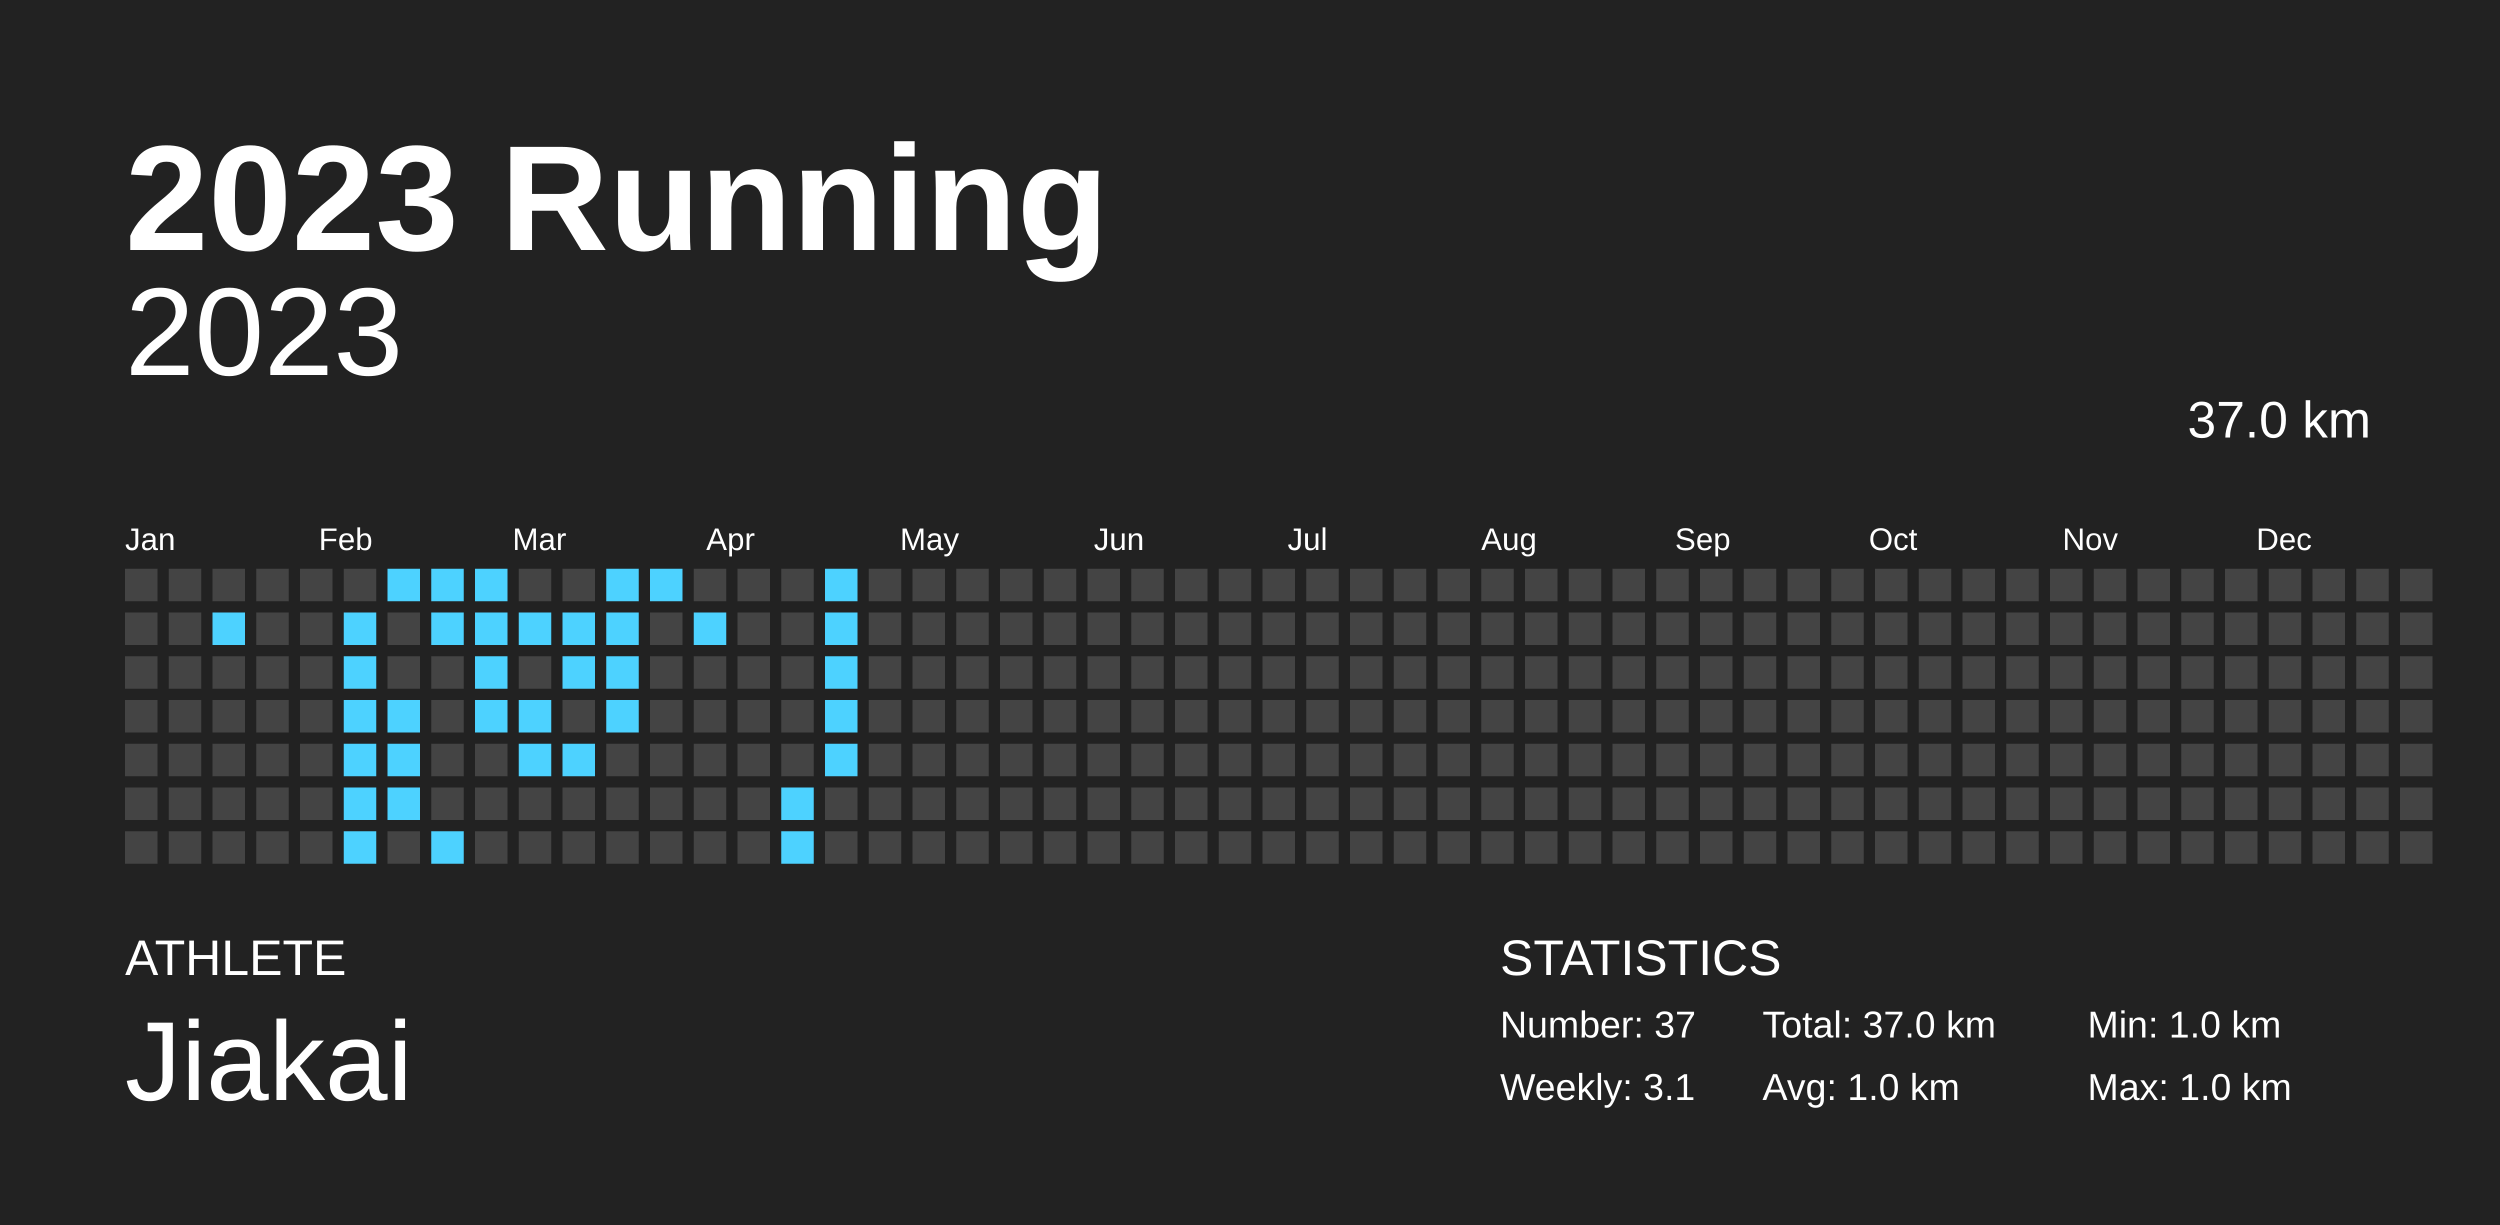
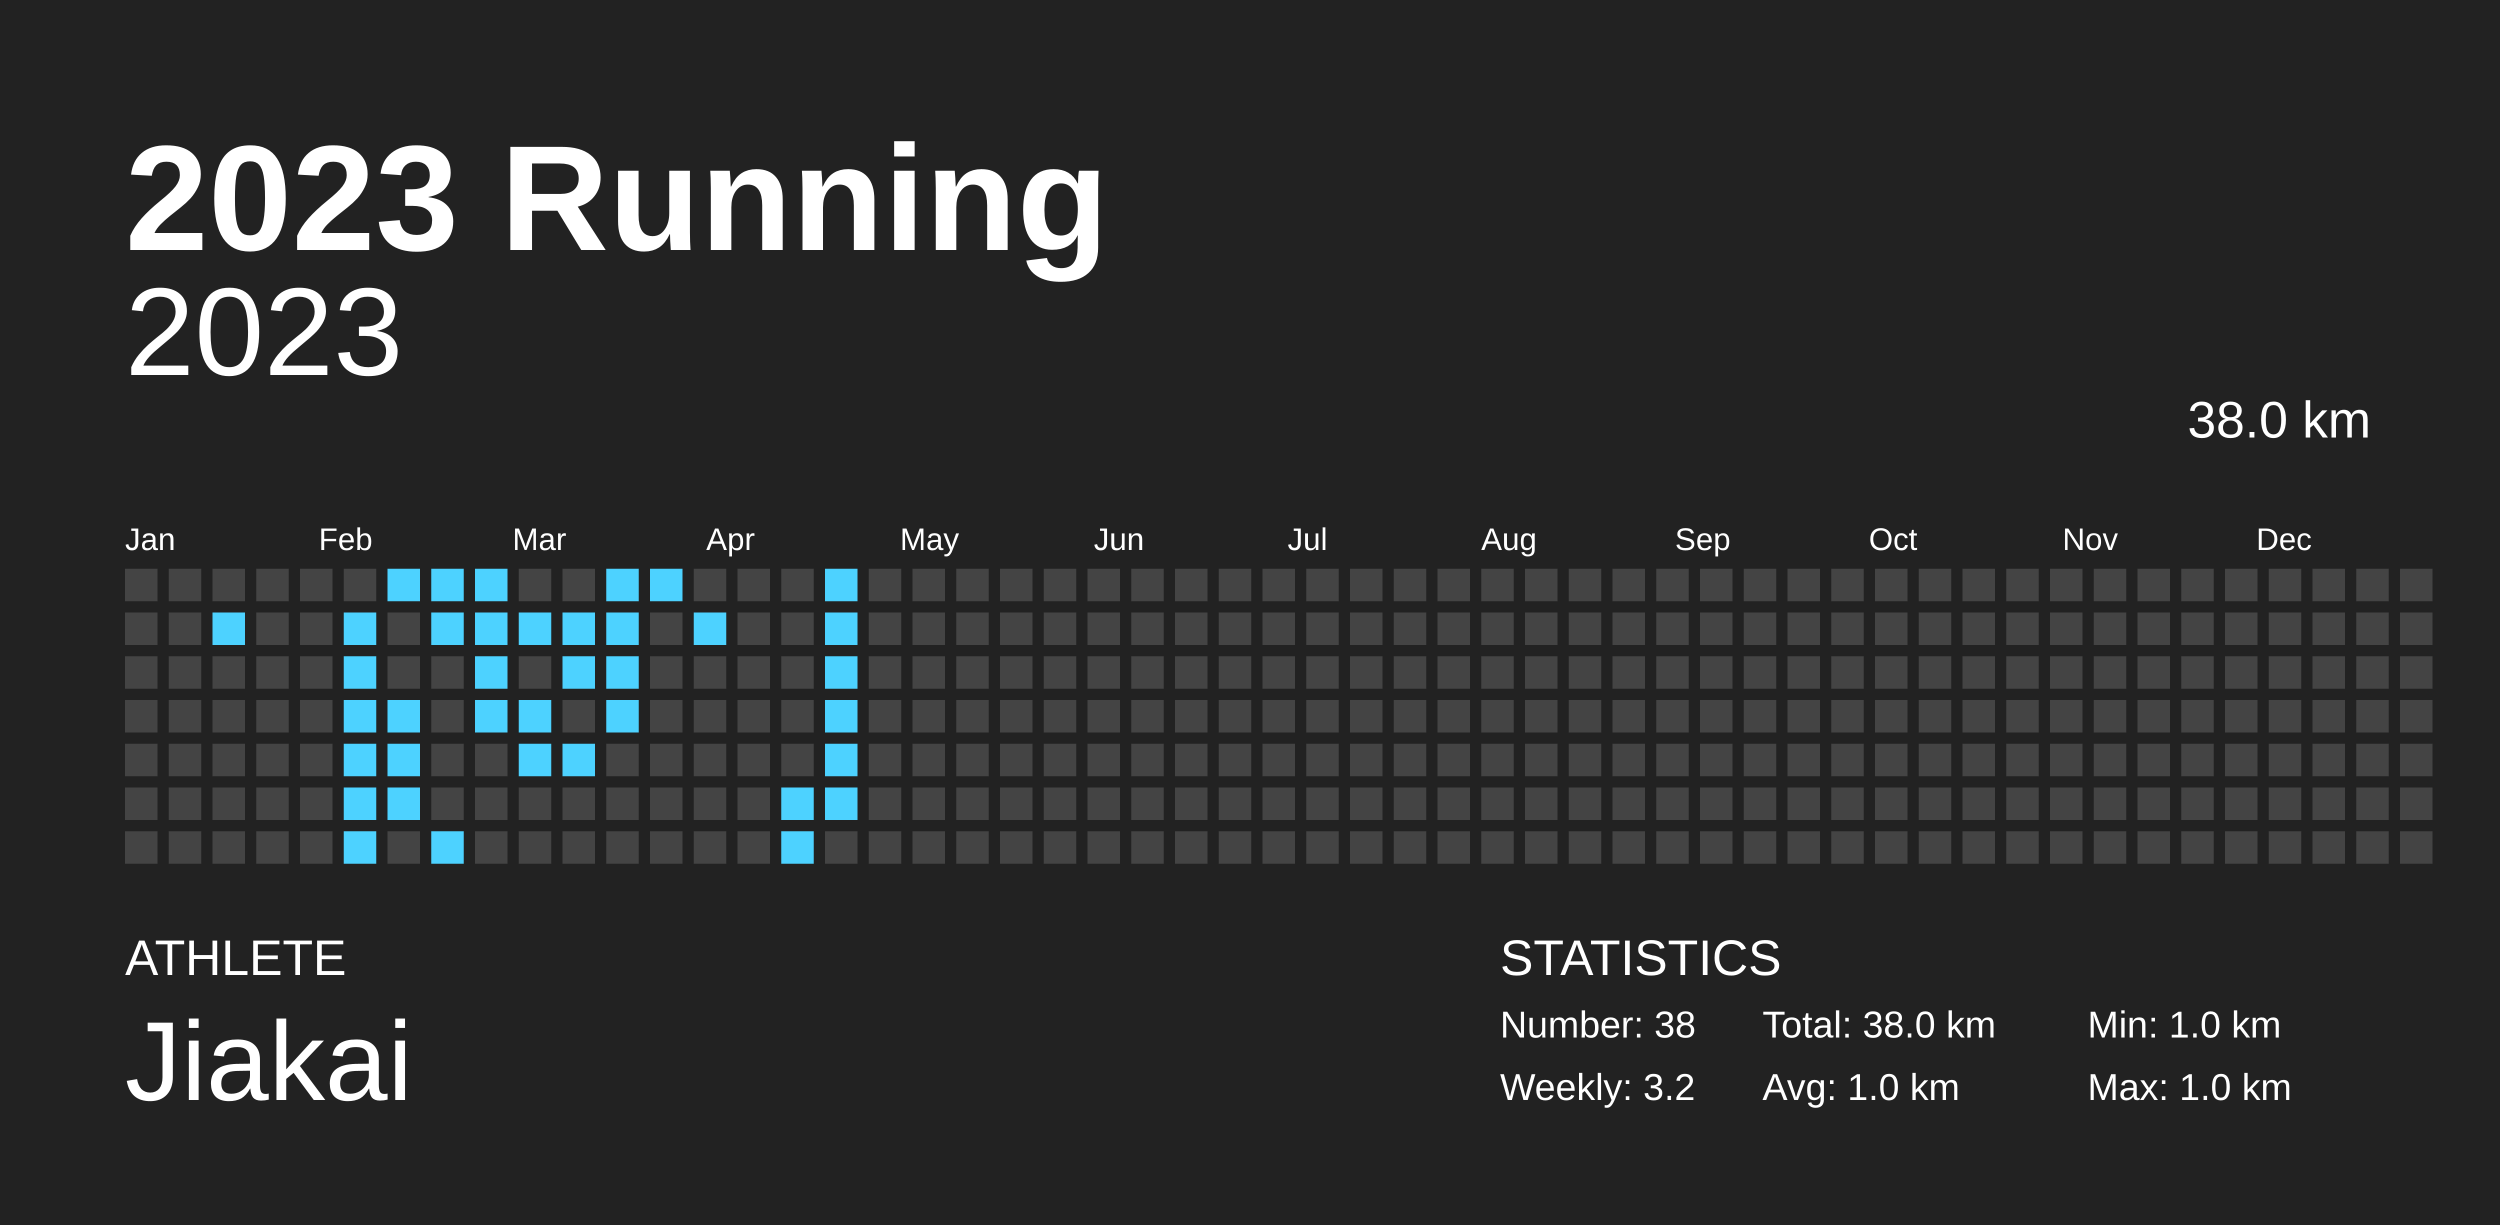
<svg xmlns="http://www.w3.org/2000/svg" baseProfile="full" height="98mm" version="1.1" viewBox="0,0,200,98" width="200mm">
  <defs />
  <rect fill="#222222" height="98" width="200" x="0" y="0" />
  <text fill="#FFFFFF" style="font-size:12px; font-family:Arial; font-weight:bold;" x="10" y="20">2023 Running</text>
  <text fill="#FFFFFF" style="font-size:4px; font-family:Arial" x="10" y="78">ATHLETE</text>
  <text fill="#FFFFFF" style="font-size:9px; font-family:Arial" x="10" y="88">Jiakai</text>
  <text fill="#FFFFFF" style="font-size:4px; font-family:Arial" x="120" y="78">STATISTICS</text>
-   <text fill="#FFFFFF" style="font-size:3px; font-family:Arial" x="120" y="83">Number: 37</text>
-   <text fill="#FFFFFF" style="font-size:3px; font-family:Arial" x="120" y="88">Weekly: 3.1</text>
-   <text fill="#FFFFFF" style="font-size:3px; font-family:Arial" x="141" y="83">Total: 37.0 km</text>
+   <text fill="#FFFFFF" style="font-size:3px; font-family:Arial" x="120" y="83">Number: 38</text>
+   <text fill="#FFFFFF" style="font-size:3px; font-family:Arial" x="120" y="88">Weekly: 3.2</text>
+   <text fill="#FFFFFF" style="font-size:3px; font-family:Arial" x="141" y="83">Total: 38.0 km</text>
  <text fill="#FFFFFF" style="font-size:3px; font-family:Arial" x="141" y="88">Avg: 1.0 km</text>
  <text fill="#FFFFFF" style="font-size:3px; font-family:Arial" x="167" y="83">Min: 1.0 km</text>
  <text fill="#FFFFFF" style="font-size:3px; font-family:Arial" x="167" y="88">Max: 1.0 km</text>
  <text alignment-baseline="hanging" fill="#FFFFFF" style="font-size:10.0px; font-family:Arial;" x="10" y="30">2023</text>
-   <text alignment-baseline="hanging" fill="#FFFFFF" style="font-size:4.125px; font-family:Arial;" x="175" y="35">37.0 km</text>
+   <text alignment-baseline="hanging" fill="#FFFFFF" style="font-size:4.125px; font-family:Arial;" x="175" y="35">38.0 km</text>
  <text fill="#FFFFFF" style="font-size:2.5px; font-family:Arial" x="10.0" y="44">Jan</text>
  <text fill="#FFFFFF" style="font-size:2.5px; font-family:Arial" x="25.5" y="44">Feb</text>
  <text fill="#FFFFFF" style="font-size:2.5px; font-family:Arial" x="41.0" y="44">Mar</text>
  <text fill="#FFFFFF" style="font-size:2.5px; font-family:Arial" x="56.5" y="44">Apr</text>
  <text fill="#FFFFFF" style="font-size:2.5px; font-family:Arial" x="72.0" y="44">May</text>
  <text fill="#FFFFFF" style="font-size:2.5px; font-family:Arial" x="87.5" y="44">Jun</text>
  <text fill="#FFFFFF" style="font-size:2.5px; font-family:Arial" x="103.0" y="44">Jul</text>
  <text fill="#FFFFFF" style="font-size:2.5px; font-family:Arial" x="118.5" y="44">Aug</text>
  <text fill="#FFFFFF" style="font-size:2.5px; font-family:Arial" x="134.0" y="44">Sep</text>
  <text fill="#FFFFFF" style="font-size:2.5px; font-family:Arial" x="149.5" y="44">Oct</text>
  <text fill="#FFFFFF" style="font-size:2.5px; font-family:Arial" x="165.0" y="44">Nov</text>
  <text fill="#FFFFFF" style="font-size:2.5px; font-family:Arial" x="180.5" y="44">Dec</text>
  <rect fill="#444444" height="2.6" width="2.6" x="10.0" y="45.5" />
  <rect fill="#444444" height="2.6" width="2.6" x="10.0" y="49.0" />
  <rect fill="#444444" height="2.6" width="2.6" x="10.0" y="52.5" />
  <rect fill="#444444" height="2.6" width="2.6" x="10.0" y="56.0" />
  <rect fill="#444444" height="2.6" width="2.6" x="10.0" y="59.5" />
  <rect fill="#444444" height="2.6" width="2.6" x="10.0" y="63.0" />
  <rect fill="#444444" height="2.6" width="2.6" x="10.0" y="66.5" />
  <rect fill="#444444" height="2.6" width="2.6" x="13.5" y="45.5" />
  <rect fill="#444444" height="2.6" width="2.6" x="13.5" y="49.0" />
  <rect fill="#444444" height="2.6" width="2.6" x="13.5" y="52.5" />
  <rect fill="#444444" height="2.6" width="2.6" x="13.5" y="56.0" />
  <rect fill="#444444" height="2.6" width="2.6" x="13.5" y="59.5" />
  <rect fill="#444444" height="2.6" width="2.6" x="13.5" y="63.0" />
  <rect fill="#444444" height="2.6" width="2.6" x="13.5" y="66.5" />
  <rect fill="#444444" height="2.6" width="2.6" x="17.0" y="45.5" />
  <rect fill="#4DD2FF" height="2.6" width="2.6" x="17.0" y="49.0" />
  <rect fill="#444444" height="2.6" width="2.6" x="17.0" y="52.5" />
  <rect fill="#444444" height="2.6" width="2.6" x="17.0" y="56.0" />
  <rect fill="#444444" height="2.6" width="2.6" x="17.0" y="59.5" />
  <rect fill="#444444" height="2.6" width="2.6" x="17.0" y="63.0" />
  <rect fill="#444444" height="2.6" width="2.6" x="17.0" y="66.5" />
  <rect fill="#444444" height="2.6" width="2.6" x="20.5" y="45.5" />
  <rect fill="#444444" height="2.6" width="2.6" x="20.5" y="49.0" />
  <rect fill="#444444" height="2.6" width="2.6" x="20.5" y="52.5" />
  <rect fill="#444444" height="2.6" width="2.6" x="20.5" y="56.0" />
  <rect fill="#444444" height="2.6" width="2.6" x="20.5" y="59.5" />
  <rect fill="#444444" height="2.6" width="2.6" x="20.5" y="63.0" />
  <rect fill="#444444" height="2.6" width="2.6" x="20.5" y="66.5" />
  <rect fill="#444444" height="2.6" width="2.6" x="24.0" y="45.5" />
  <rect fill="#444444" height="2.6" width="2.6" x="24.0" y="49.0" />
  <rect fill="#444444" height="2.6" width="2.6" x="24.0" y="52.5" />
  <rect fill="#444444" height="2.6" width="2.6" x="24.0" y="56.0" />
  <rect fill="#444444" height="2.6" width="2.6" x="24.0" y="59.5" />
  <rect fill="#444444" height="2.6" width="2.6" x="24.0" y="63.0" />
  <rect fill="#444444" height="2.6" width="2.6" x="24.0" y="66.5" />
  <rect fill="#444444" height="2.6" width="2.6" x="27.5" y="45.5" />
  <rect fill="#4DD2FF" height="2.6" width="2.6" x="27.5" y="49.0" />
  <rect fill="#4DD2FF" height="2.6" width="2.6" x="27.5" y="52.5" />
  <rect fill="#4DD2FF" height="2.6" width="2.6" x="27.5" y="56.0" />
  <rect fill="#4DD2FF" height="2.6" width="2.6" x="27.5" y="59.5" />
  <rect fill="#4DD2FF" height="2.6" width="2.6" x="27.5" y="63.0" />
  <rect fill="#4DD2FF" height="2.6" width="2.6" x="27.5" y="66.5" />
  <rect fill="#4DD2FF" height="2.6" width="2.6" x="31.0" y="45.5" />
  <rect fill="#444444" height="2.6" width="2.6" x="31.0" y="49.0" />
  <rect fill="#444444" height="2.6" width="2.6" x="31.0" y="52.5" />
  <rect fill="#4DD2FF" height="2.6" width="2.6" x="31.0" y="56.0" />
  <rect fill="#4DD2FF" height="2.6" width="2.6" x="31.0" y="59.5" />
  <rect fill="#4DD2FF" height="2.6" width="2.6" x="31.0" y="63.0" />
  <rect fill="#444444" height="2.6" width="2.6" x="31.0" y="66.5" />
  <rect fill="#4DD2FF" height="2.6" width="2.6" x="34.5" y="45.5" />
  <rect fill="#4DD2FF" height="2.6" width="2.6" x="34.5" y="49.0" />
  <rect fill="#444444" height="2.6" width="2.6" x="34.5" y="52.5" />
  <rect fill="#444444" height="2.6" width="2.6" x="34.5" y="56.0" />
  <rect fill="#444444" height="2.6" width="2.6" x="34.5" y="59.5" />
  <rect fill="#444444" height="2.6" width="2.6" x="34.5" y="63.0" />
  <rect fill="#4DD2FF" height="2.6" width="2.6" x="34.5" y="66.5" />
  <rect fill="#4DD2FF" height="2.6" width="2.6" x="38.0" y="45.5" />
  <rect fill="#4DD2FF" height="2.6" width="2.6" x="38.0" y="49.0" />
  <rect fill="#4DD2FF" height="2.6" width="2.6" x="38.0" y="52.5" />
  <rect fill="#4DD2FF" height="2.6" width="2.6" x="38.0" y="56.0" />
  <rect fill="#444444" height="2.6" width="2.6" x="38.0" y="59.5" />
  <rect fill="#444444" height="2.6" width="2.6" x="38.0" y="63.0" />
  <rect fill="#444444" height="2.6" width="2.6" x="38.0" y="66.5" />
  <rect fill="#444444" height="2.6" width="2.6" x="41.5" y="45.5" />
  <rect fill="#4DD2FF" height="2.6" width="2.6" x="41.5" y="49.0" />
  <rect fill="#444444" height="2.6" width="2.6" x="41.5" y="52.5" />
  <rect fill="#4DD2FF" height="2.6" width="2.6" x="41.5" y="56.0" />
  <rect fill="#4DD2FF" height="2.6" width="2.6" x="41.5" y="59.5" />
  <rect fill="#444444" height="2.6" width="2.6" x="41.5" y="63.0" />
  <rect fill="#444444" height="2.6" width="2.6" x="41.5" y="66.5" />
  <rect fill="#444444" height="2.6" width="2.6" x="45.0" y="45.5" />
  <rect fill="#4DD2FF" height="2.6" width="2.6" x="45.0" y="49.0" />
  <rect fill="#4DD2FF" height="2.6" width="2.6" x="45.0" y="52.5" />
  <rect fill="#444444" height="2.6" width="2.6" x="45.0" y="56.0" />
  <rect fill="#4DD2FF" height="2.6" width="2.6" x="45.0" y="59.5" />
  <rect fill="#444444" height="2.6" width="2.6" x="45.0" y="63.0" />
  <rect fill="#444444" height="2.6" width="2.6" x="45.0" y="66.5" />
  <rect fill="#4DD2FF" height="2.6" width="2.6" x="48.5" y="45.5" />
  <rect fill="#4DD2FF" height="2.6" width="2.6" x="48.5" y="49.0" />
  <rect fill="#4DD2FF" height="2.6" width="2.6" x="48.5" y="52.5" />
  <rect fill="#4DD2FF" height="2.6" width="2.6" x="48.5" y="56.0" />
  <rect fill="#444444" height="2.6" width="2.6" x="48.5" y="59.5" />
  <rect fill="#444444" height="2.6" width="2.6" x="48.5" y="63.0" />
  <rect fill="#444444" height="2.6" width="2.6" x="48.5" y="66.5" />
  <rect fill="#4DD2FF" height="2.6" width="2.6" x="52.0" y="45.5" />
  <rect fill="#444444" height="2.6" width="2.6" x="52.0" y="49.0" />
  <rect fill="#444444" height="2.6" width="2.6" x="52.0" y="52.5" />
  <rect fill="#444444" height="2.6" width="2.6" x="52.0" y="56.0" />
  <rect fill="#444444" height="2.6" width="2.6" x="52.0" y="59.5" />
  <rect fill="#444444" height="2.6" width="2.6" x="52.0" y="63.0" />
  <rect fill="#444444" height="2.6" width="2.6" x="52.0" y="66.5" />
  <rect fill="#444444" height="2.6" width="2.6" x="55.5" y="45.5" />
  <rect fill="#4DD2FF" height="2.6" width="2.6" x="55.5" y="49.0" />
  <rect fill="#444444" height="2.6" width="2.6" x="55.5" y="52.5" />
  <rect fill="#444444" height="2.6" width="2.6" x="55.5" y="56.0" />
  <rect fill="#444444" height="2.6" width="2.6" x="55.5" y="59.5" />
  <rect fill="#444444" height="2.6" width="2.6" x="55.5" y="63.0" />
  <rect fill="#444444" height="2.6" width="2.6" x="55.5" y="66.5" />
  <rect fill="#444444" height="2.6" width="2.6" x="59.0" y="45.5" />
  <rect fill="#444444" height="2.6" width="2.6" x="59.0" y="49.0" />
  <rect fill="#444444" height="2.6" width="2.6" x="59.0" y="52.5" />
  <rect fill="#444444" height="2.6" width="2.6" x="59.0" y="56.0" />
  <rect fill="#444444" height="2.6" width="2.6" x="59.0" y="59.5" />
  <rect fill="#444444" height="2.6" width="2.6" x="59.0" y="63.0" />
  <rect fill="#444444" height="2.6" width="2.6" x="59.0" y="66.5" />
  <rect fill="#444444" height="2.6" width="2.6" x="62.5" y="45.5" />
  <rect fill="#444444" height="2.6" width="2.6" x="62.5" y="49.0" />
  <rect fill="#444444" height="2.6" width="2.6" x="62.5" y="52.5" />
  <rect fill="#444444" height="2.6" width="2.6" x="62.5" y="56.0" />
  <rect fill="#444444" height="2.6" width="2.6" x="62.5" y="59.5" />
  <rect fill="#4DD2FF" height="2.6" width="2.6" x="62.5" y="63.0" />
  <rect fill="#4DD2FF" height="2.6" width="2.6" x="62.5" y="66.5" />
  <rect fill="#4DD2FF" height="2.6" width="2.6" x="66.0" y="45.5" />
  <rect fill="#4DD2FF" height="2.6" width="2.6" x="66.0" y="49.0" />
  <rect fill="#4DD2FF" height="2.6" width="2.6" x="66.0" y="52.5" />
  <rect fill="#4DD2FF" height="2.6" width="2.6" x="66.0" y="56.0" />
  <rect fill="#4DD2FF" height="2.6" width="2.6" x="66.0" y="59.5" />
-   <rect fill="#444444" height="2.6" width="2.6" x="66.0" y="63.0" />
+   <rect fill="#4DD2FF" height="2.6" width="2.6" x="66.0" y="63.0" />
  <rect fill="#444444" height="2.6" width="2.6" x="66.0" y="66.5" />
  <rect fill="#444444" height="2.6" width="2.6" x="69.5" y="45.5" />
  <rect fill="#444444" height="2.6" width="2.6" x="69.5" y="49.0" />
  <rect fill="#444444" height="2.6" width="2.6" x="69.5" y="52.5" />
  <rect fill="#444444" height="2.6" width="2.6" x="69.5" y="56.0" />
  <rect fill="#444444" height="2.6" width="2.6" x="69.5" y="59.5" />
  <rect fill="#444444" height="2.6" width="2.6" x="69.5" y="63.0" />
  <rect fill="#444444" height="2.6" width="2.6" x="69.5" y="66.5" />
  <rect fill="#444444" height="2.6" width="2.6" x="73.0" y="45.5" />
  <rect fill="#444444" height="2.6" width="2.6" x="73.0" y="49.0" />
  <rect fill="#444444" height="2.6" width="2.6" x="73.0" y="52.5" />
  <rect fill="#444444" height="2.6" width="2.6" x="73.0" y="56.0" />
  <rect fill="#444444" height="2.6" width="2.6" x="73.0" y="59.5" />
  <rect fill="#444444" height="2.6" width="2.6" x="73.0" y="63.0" />
  <rect fill="#444444" height="2.6" width="2.6" x="73.0" y="66.5" />
  <rect fill="#444444" height="2.6" width="2.6" x="76.5" y="45.5" />
  <rect fill="#444444" height="2.6" width="2.6" x="76.5" y="49.0" />
  <rect fill="#444444" height="2.6" width="2.6" x="76.5" y="52.5" />
  <rect fill="#444444" height="2.6" width="2.6" x="76.5" y="56.0" />
  <rect fill="#444444" height="2.6" width="2.6" x="76.5" y="59.5" />
  <rect fill="#444444" height="2.6" width="2.6" x="76.5" y="63.0" />
  <rect fill="#444444" height="2.6" width="2.6" x="76.5" y="66.5" />
  <rect fill="#444444" height="2.6" width="2.6" x="80.0" y="45.5" />
  <rect fill="#444444" height="2.6" width="2.6" x="80.0" y="49.0" />
  <rect fill="#444444" height="2.6" width="2.6" x="80.0" y="52.5" />
  <rect fill="#444444" height="2.6" width="2.6" x="80.0" y="56.0" />
  <rect fill="#444444" height="2.6" width="2.6" x="80.0" y="59.5" />
  <rect fill="#444444" height="2.6" width="2.6" x="80.0" y="63.0" />
  <rect fill="#444444" height="2.6" width="2.6" x="80.0" y="66.5" />
  <rect fill="#444444" height="2.6" width="2.6" x="83.5" y="45.5" />
  <rect fill="#444444" height="2.6" width="2.6" x="83.5" y="49.0" />
  <rect fill="#444444" height="2.6" width="2.6" x="83.5" y="52.5" />
  <rect fill="#444444" height="2.6" width="2.6" x="83.5" y="56.0" />
  <rect fill="#444444" height="2.6" width="2.6" x="83.5" y="59.5" />
  <rect fill="#444444" height="2.6" width="2.6" x="83.5" y="63.0" />
  <rect fill="#444444" height="2.6" width="2.6" x="83.5" y="66.5" />
  <rect fill="#444444" height="2.6" width="2.6" x="87.0" y="45.5" />
  <rect fill="#444444" height="2.6" width="2.6" x="87.0" y="49.0" />
  <rect fill="#444444" height="2.6" width="2.6" x="87.0" y="52.5" />
  <rect fill="#444444" height="2.6" width="2.6" x="87.0" y="56.0" />
  <rect fill="#444444" height="2.6" width="2.6" x="87.0" y="59.5" />
  <rect fill="#444444" height="2.6" width="2.6" x="87.0" y="63.0" />
  <rect fill="#444444" height="2.6" width="2.6" x="87.0" y="66.5" />
  <rect fill="#444444" height="2.6" width="2.6" x="90.5" y="45.5" />
  <rect fill="#444444" height="2.6" width="2.6" x="90.5" y="49.0" />
  <rect fill="#444444" height="2.6" width="2.6" x="90.5" y="52.5" />
  <rect fill="#444444" height="2.6" width="2.6" x="90.5" y="56.0" />
  <rect fill="#444444" height="2.6" width="2.6" x="90.5" y="59.5" />
  <rect fill="#444444" height="2.6" width="2.6" x="90.5" y="63.0" />
  <rect fill="#444444" height="2.6" width="2.6" x="90.5" y="66.5" />
  <rect fill="#444444" height="2.6" width="2.6" x="94.0" y="45.5" />
  <rect fill="#444444" height="2.6" width="2.6" x="94.0" y="49.0" />
  <rect fill="#444444" height="2.6" width="2.6" x="94.0" y="52.5" />
  <rect fill="#444444" height="2.6" width="2.6" x="94.0" y="56.0" />
  <rect fill="#444444" height="2.6" width="2.6" x="94.0" y="59.5" />
  <rect fill="#444444" height="2.6" width="2.6" x="94.0" y="63.0" />
  <rect fill="#444444" height="2.6" width="2.6" x="94.0" y="66.5" />
  <rect fill="#444444" height="2.6" width="2.6" x="97.5" y="45.5" />
  <rect fill="#444444" height="2.6" width="2.6" x="97.5" y="49.0" />
  <rect fill="#444444" height="2.6" width="2.6" x="97.5" y="52.5" />
  <rect fill="#444444" height="2.6" width="2.6" x="97.5" y="56.0" />
  <rect fill="#444444" height="2.6" width="2.6" x="97.5" y="59.5" />
  <rect fill="#444444" height="2.6" width="2.6" x="97.5" y="63.0" />
  <rect fill="#444444" height="2.6" width="2.6" x="97.5" y="66.5" />
  <rect fill="#444444" height="2.6" width="2.6" x="101.0" y="45.5" />
  <rect fill="#444444" height="2.6" width="2.6" x="101.0" y="49.0" />
  <rect fill="#444444" height="2.6" width="2.6" x="101.0" y="52.5" />
  <rect fill="#444444" height="2.6" width="2.6" x="101.0" y="56.0" />
  <rect fill="#444444" height="2.6" width="2.6" x="101.0" y="59.5" />
  <rect fill="#444444" height="2.6" width="2.6" x="101.0" y="63.0" />
  <rect fill="#444444" height="2.6" width="2.6" x="101.0" y="66.5" />
  <rect fill="#444444" height="2.6" width="2.6" x="104.5" y="45.5" />
  <rect fill="#444444" height="2.6" width="2.6" x="104.5" y="49.0" />
  <rect fill="#444444" height="2.6" width="2.6" x="104.5" y="52.5" />
  <rect fill="#444444" height="2.6" width="2.6" x="104.5" y="56.0" />
  <rect fill="#444444" height="2.6" width="2.6" x="104.5" y="59.5" />
  <rect fill="#444444" height="2.6" width="2.6" x="104.5" y="63.0" />
  <rect fill="#444444" height="2.6" width="2.6" x="104.5" y="66.5" />
  <rect fill="#444444" height="2.6" width="2.6" x="108.0" y="45.5" />
  <rect fill="#444444" height="2.6" width="2.6" x="108.0" y="49.0" />
  <rect fill="#444444" height="2.6" width="2.6" x="108.0" y="52.5" />
  <rect fill="#444444" height="2.6" width="2.6" x="108.0" y="56.0" />
  <rect fill="#444444" height="2.6" width="2.6" x="108.0" y="59.5" />
  <rect fill="#444444" height="2.6" width="2.6" x="108.0" y="63.0" />
  <rect fill="#444444" height="2.6" width="2.6" x="108.0" y="66.5" />
  <rect fill="#444444" height="2.6" width="2.6" x="111.5" y="45.5" />
  <rect fill="#444444" height="2.6" width="2.6" x="111.5" y="49.0" />
  <rect fill="#444444" height="2.6" width="2.6" x="111.5" y="52.5" />
  <rect fill="#444444" height="2.6" width="2.6" x="111.5" y="56.0" />
  <rect fill="#444444" height="2.6" width="2.6" x="111.5" y="59.5" />
  <rect fill="#444444" height="2.6" width="2.6" x="111.5" y="63.0" />
  <rect fill="#444444" height="2.6" width="2.6" x="111.5" y="66.5" />
  <rect fill="#444444" height="2.6" width="2.6" x="115.0" y="45.5" />
  <rect fill="#444444" height="2.6" width="2.6" x="115.0" y="49.0" />
  <rect fill="#444444" height="2.6" width="2.6" x="115.0" y="52.5" />
  <rect fill="#444444" height="2.6" width="2.6" x="115.0" y="56.0" />
  <rect fill="#444444" height="2.6" width="2.6" x="115.0" y="59.5" />
  <rect fill="#444444" height="2.6" width="2.6" x="115.0" y="63.0" />
  <rect fill="#444444" height="2.6" width="2.6" x="115.0" y="66.5" />
  <rect fill="#444444" height="2.6" width="2.6" x="118.5" y="45.5" />
  <rect fill="#444444" height="2.6" width="2.6" x="118.5" y="49.0" />
  <rect fill="#444444" height="2.6" width="2.6" x="118.5" y="52.5" />
  <rect fill="#444444" height="2.6" width="2.6" x="118.5" y="56.0" />
  <rect fill="#444444" height="2.6" width="2.6" x="118.5" y="59.5" />
  <rect fill="#444444" height="2.6" width="2.6" x="118.5" y="63.0" />
  <rect fill="#444444" height="2.6" width="2.6" x="118.5" y="66.5" />
  <rect fill="#444444" height="2.6" width="2.6" x="122.0" y="45.5" />
  <rect fill="#444444" height="2.6" width="2.6" x="122.0" y="49.0" />
  <rect fill="#444444" height="2.6" width="2.6" x="122.0" y="52.5" />
  <rect fill="#444444" height="2.6" width="2.6" x="122.0" y="56.0" />
  <rect fill="#444444" height="2.6" width="2.6" x="122.0" y="59.5" />
  <rect fill="#444444" height="2.6" width="2.6" x="122.0" y="63.0" />
  <rect fill="#444444" height="2.6" width="2.6" x="122.0" y="66.5" />
  <rect fill="#444444" height="2.6" width="2.6" x="125.5" y="45.5" />
  <rect fill="#444444" height="2.6" width="2.6" x="125.5" y="49.0" />
  <rect fill="#444444" height="2.6" width="2.6" x="125.5" y="52.5" />
  <rect fill="#444444" height="2.6" width="2.6" x="125.5" y="56.0" />
  <rect fill="#444444" height="2.6" width="2.6" x="125.5" y="59.5" />
  <rect fill="#444444" height="2.6" width="2.6" x="125.5" y="63.0" />
  <rect fill="#444444" height="2.6" width="2.6" x="125.5" y="66.5" />
  <rect fill="#444444" height="2.6" width="2.6" x="129.0" y="45.5" />
  <rect fill="#444444" height="2.6" width="2.6" x="129.0" y="49.0" />
  <rect fill="#444444" height="2.6" width="2.6" x="129.0" y="52.5" />
  <rect fill="#444444" height="2.6" width="2.6" x="129.0" y="56.0" />
  <rect fill="#444444" height="2.6" width="2.6" x="129.0" y="59.5" />
  <rect fill="#444444" height="2.6" width="2.6" x="129.0" y="63.0" />
  <rect fill="#444444" height="2.6" width="2.6" x="129.0" y="66.5" />
  <rect fill="#444444" height="2.6" width="2.6" x="132.5" y="45.5" />
  <rect fill="#444444" height="2.6" width="2.6" x="132.5" y="49.0" />
  <rect fill="#444444" height="2.6" width="2.6" x="132.5" y="52.5" />
  <rect fill="#444444" height="2.6" width="2.6" x="132.5" y="56.0" />
  <rect fill="#444444" height="2.6" width="2.6" x="132.5" y="59.5" />
  <rect fill="#444444" height="2.6" width="2.6" x="132.5" y="63.0" />
  <rect fill="#444444" height="2.6" width="2.6" x="132.5" y="66.5" />
  <rect fill="#444444" height="2.6" width="2.6" x="136.0" y="45.5" />
  <rect fill="#444444" height="2.6" width="2.6" x="136.0" y="49.0" />
  <rect fill="#444444" height="2.6" width="2.6" x="136.0" y="52.5" />
  <rect fill="#444444" height="2.6" width="2.6" x="136.0" y="56.0" />
  <rect fill="#444444" height="2.6" width="2.6" x="136.0" y="59.5" />
  <rect fill="#444444" height="2.6" width="2.6" x="136.0" y="63.0" />
  <rect fill="#444444" height="2.6" width="2.6" x="136.0" y="66.5" />
  <rect fill="#444444" height="2.6" width="2.6" x="139.5" y="45.5" />
  <rect fill="#444444" height="2.6" width="2.6" x="139.5" y="49.0" />
  <rect fill="#444444" height="2.6" width="2.6" x="139.5" y="52.5" />
  <rect fill="#444444" height="2.6" width="2.6" x="139.5" y="56.0" />
  <rect fill="#444444" height="2.6" width="2.6" x="139.5" y="59.5" />
  <rect fill="#444444" height="2.6" width="2.6" x="139.5" y="63.0" />
  <rect fill="#444444" height="2.6" width="2.6" x="139.5" y="66.5" />
  <rect fill="#444444" height="2.6" width="2.6" x="143.0" y="45.5" />
  <rect fill="#444444" height="2.6" width="2.6" x="143.0" y="49.0" />
  <rect fill="#444444" height="2.6" width="2.6" x="143.0" y="52.5" />
  <rect fill="#444444" height="2.6" width="2.6" x="143.0" y="56.0" />
  <rect fill="#444444" height="2.6" width="2.6" x="143.0" y="59.5" />
  <rect fill="#444444" height="2.6" width="2.6" x="143.0" y="63.0" />
  <rect fill="#444444" height="2.6" width="2.6" x="143.0" y="66.5" />
  <rect fill="#444444" height="2.6" width="2.6" x="146.5" y="45.5" />
  <rect fill="#444444" height="2.6" width="2.6" x="146.5" y="49.0" />
  <rect fill="#444444" height="2.6" width="2.6" x="146.5" y="52.5" />
  <rect fill="#444444" height="2.6" width="2.6" x="146.5" y="56.0" />
  <rect fill="#444444" height="2.6" width="2.6" x="146.5" y="59.5" />
  <rect fill="#444444" height="2.6" width="2.6" x="146.5" y="63.0" />
  <rect fill="#444444" height="2.6" width="2.6" x="146.5" y="66.5" />
  <rect fill="#444444" height="2.6" width="2.6" x="150.0" y="45.5" />
  <rect fill="#444444" height="2.6" width="2.6" x="150.0" y="49.0" />
  <rect fill="#444444" height="2.6" width="2.6" x="150.0" y="52.5" />
  <rect fill="#444444" height="2.6" width="2.6" x="150.0" y="56.0" />
  <rect fill="#444444" height="2.6" width="2.6" x="150.0" y="59.5" />
  <rect fill="#444444" height="2.6" width="2.6" x="150.0" y="63.0" />
  <rect fill="#444444" height="2.6" width="2.6" x="150.0" y="66.5" />
  <rect fill="#444444" height="2.6" width="2.6" x="153.5" y="45.5" />
  <rect fill="#444444" height="2.6" width="2.6" x="153.5" y="49.0" />
  <rect fill="#444444" height="2.6" width="2.6" x="153.5" y="52.5" />
  <rect fill="#444444" height="2.6" width="2.6" x="153.5" y="56.0" />
  <rect fill="#444444" height="2.6" width="2.6" x="153.5" y="59.5" />
  <rect fill="#444444" height="2.6" width="2.6" x="153.5" y="63.0" />
  <rect fill="#444444" height="2.6" width="2.6" x="153.5" y="66.5" />
  <rect fill="#444444" height="2.6" width="2.6" x="157.0" y="45.5" />
  <rect fill="#444444" height="2.6" width="2.6" x="157.0" y="49.0" />
  <rect fill="#444444" height="2.6" width="2.6" x="157.0" y="52.5" />
  <rect fill="#444444" height="2.6" width="2.6" x="157.0" y="56.0" />
  <rect fill="#444444" height="2.6" width="2.6" x="157.0" y="59.5" />
  <rect fill="#444444" height="2.6" width="2.6" x="157.0" y="63.0" />
  <rect fill="#444444" height="2.6" width="2.6" x="157.0" y="66.5" />
  <rect fill="#444444" height="2.6" width="2.6" x="160.5" y="45.5" />
  <rect fill="#444444" height="2.6" width="2.6" x="160.5" y="49.0" />
  <rect fill="#444444" height="2.6" width="2.6" x="160.5" y="52.5" />
  <rect fill="#444444" height="2.6" width="2.6" x="160.5" y="56.0" />
  <rect fill="#444444" height="2.6" width="2.6" x="160.5" y="59.5" />
  <rect fill="#444444" height="2.6" width="2.6" x="160.5" y="63.0" />
  <rect fill="#444444" height="2.6" width="2.6" x="160.5" y="66.5" />
  <rect fill="#444444" height="2.6" width="2.6" x="164.0" y="45.5" />
  <rect fill="#444444" height="2.6" width="2.6" x="164.0" y="49.0" />
  <rect fill="#444444" height="2.6" width="2.6" x="164.0" y="52.5" />
  <rect fill="#444444" height="2.6" width="2.6" x="164.0" y="56.0" />
  <rect fill="#444444" height="2.6" width="2.6" x="164.0" y="59.5" />
  <rect fill="#444444" height="2.6" width="2.6" x="164.0" y="63.0" />
  <rect fill="#444444" height="2.6" width="2.6" x="164.0" y="66.5" />
  <rect fill="#444444" height="2.6" width="2.6" x="167.5" y="45.5" />
  <rect fill="#444444" height="2.6" width="2.6" x="167.5" y="49.0" />
  <rect fill="#444444" height="2.6" width="2.6" x="167.5" y="52.5" />
  <rect fill="#444444" height="2.6" width="2.6" x="167.5" y="56.0" />
  <rect fill="#444444" height="2.6" width="2.6" x="167.5" y="59.5" />
  <rect fill="#444444" height="2.6" width="2.6" x="167.5" y="63.0" />
  <rect fill="#444444" height="2.6" width="2.6" x="167.5" y="66.5" />
  <rect fill="#444444" height="2.6" width="2.6" x="171.0" y="45.5" />
  <rect fill="#444444" height="2.6" width="2.6" x="171.0" y="49.0" />
  <rect fill="#444444" height="2.6" width="2.6" x="171.0" y="52.5" />
  <rect fill="#444444" height="2.6" width="2.6" x="171.0" y="56.0" />
  <rect fill="#444444" height="2.6" width="2.6" x="171.0" y="59.5" />
  <rect fill="#444444" height="2.6" width="2.6" x="171.0" y="63.0" />
  <rect fill="#444444" height="2.6" width="2.6" x="171.0" y="66.5" />
  <rect fill="#444444" height="2.6" width="2.6" x="174.5" y="45.5" />
  <rect fill="#444444" height="2.6" width="2.6" x="174.5" y="49.0" />
  <rect fill="#444444" height="2.6" width="2.6" x="174.5" y="52.5" />
  <rect fill="#444444" height="2.6" width="2.6" x="174.5" y="56.0" />
  <rect fill="#444444" height="2.6" width="2.6" x="174.5" y="59.5" />
  <rect fill="#444444" height="2.6" width="2.6" x="174.5" y="63.0" />
  <rect fill="#444444" height="2.6" width="2.6" x="174.5" y="66.5" />
  <rect fill="#444444" height="2.6" width="2.6" x="178.0" y="45.5" />
  <rect fill="#444444" height="2.6" width="2.6" x="178.0" y="49.0" />
  <rect fill="#444444" height="2.6" width="2.6" x="178.0" y="52.5" />
  <rect fill="#444444" height="2.6" width="2.6" x="178.0" y="56.0" />
  <rect fill="#444444" height="2.6" width="2.6" x="178.0" y="59.5" />
  <rect fill="#444444" height="2.6" width="2.6" x="178.0" y="63.0" />
  <rect fill="#444444" height="2.6" width="2.6" x="178.0" y="66.5" />
  <rect fill="#444444" height="2.6" width="2.6" x="181.5" y="45.5" />
  <rect fill="#444444" height="2.6" width="2.6" x="181.5" y="49.0" />
  <rect fill="#444444" height="2.6" width="2.6" x="181.5" y="52.5" />
  <rect fill="#444444" height="2.6" width="2.6" x="181.5" y="56.0" />
  <rect fill="#444444" height="2.6" width="2.6" x="181.5" y="59.5" />
  <rect fill="#444444" height="2.6" width="2.6" x="181.5" y="63.0" />
  <rect fill="#444444" height="2.6" width="2.6" x="181.5" y="66.5" />
  <rect fill="#444444" height="2.6" width="2.6" x="185.0" y="45.5" />
  <rect fill="#444444" height="2.6" width="2.6" x="185.0" y="49.0" />
  <rect fill="#444444" height="2.6" width="2.6" x="185.0" y="52.5" />
  <rect fill="#444444" height="2.6" width="2.6" x="185.0" y="56.0" />
  <rect fill="#444444" height="2.6" width="2.6" x="185.0" y="59.5" />
  <rect fill="#444444" height="2.6" width="2.6" x="185.0" y="63.0" />
  <rect fill="#444444" height="2.6" width="2.6" x="185.0" y="66.5" />
  <rect fill="#444444" height="2.6" width="2.6" x="188.5" y="45.5" />
  <rect fill="#444444" height="2.6" width="2.6" x="188.5" y="49.0" />
  <rect fill="#444444" height="2.6" width="2.6" x="188.5" y="52.5" />
  <rect fill="#444444" height="2.6" width="2.6" x="188.5" y="56.0" />
  <rect fill="#444444" height="2.6" width="2.6" x="188.5" y="59.5" />
  <rect fill="#444444" height="2.6" width="2.6" x="188.5" y="63.0" />
  <rect fill="#444444" height="2.6" width="2.6" x="188.5" y="66.5" />
  <rect fill="#444444" height="2.6" width="2.6" x="192.0" y="45.5" />
  <rect fill="#444444" height="2.6" width="2.6" x="192.0" y="49.0" />
  <rect fill="#444444" height="2.6" width="2.6" x="192.0" y="52.5" />
  <rect fill="#444444" height="2.6" width="2.6" x="192.0" y="56.0" />
  <rect fill="#444444" height="2.6" width="2.6" x="192.0" y="59.5" />
  <rect fill="#444444" height="2.6" width="2.6" x="192.0" y="63.0" />
  <rect fill="#444444" height="2.6" width="2.6" x="192.0" y="66.5" />
</svg>
